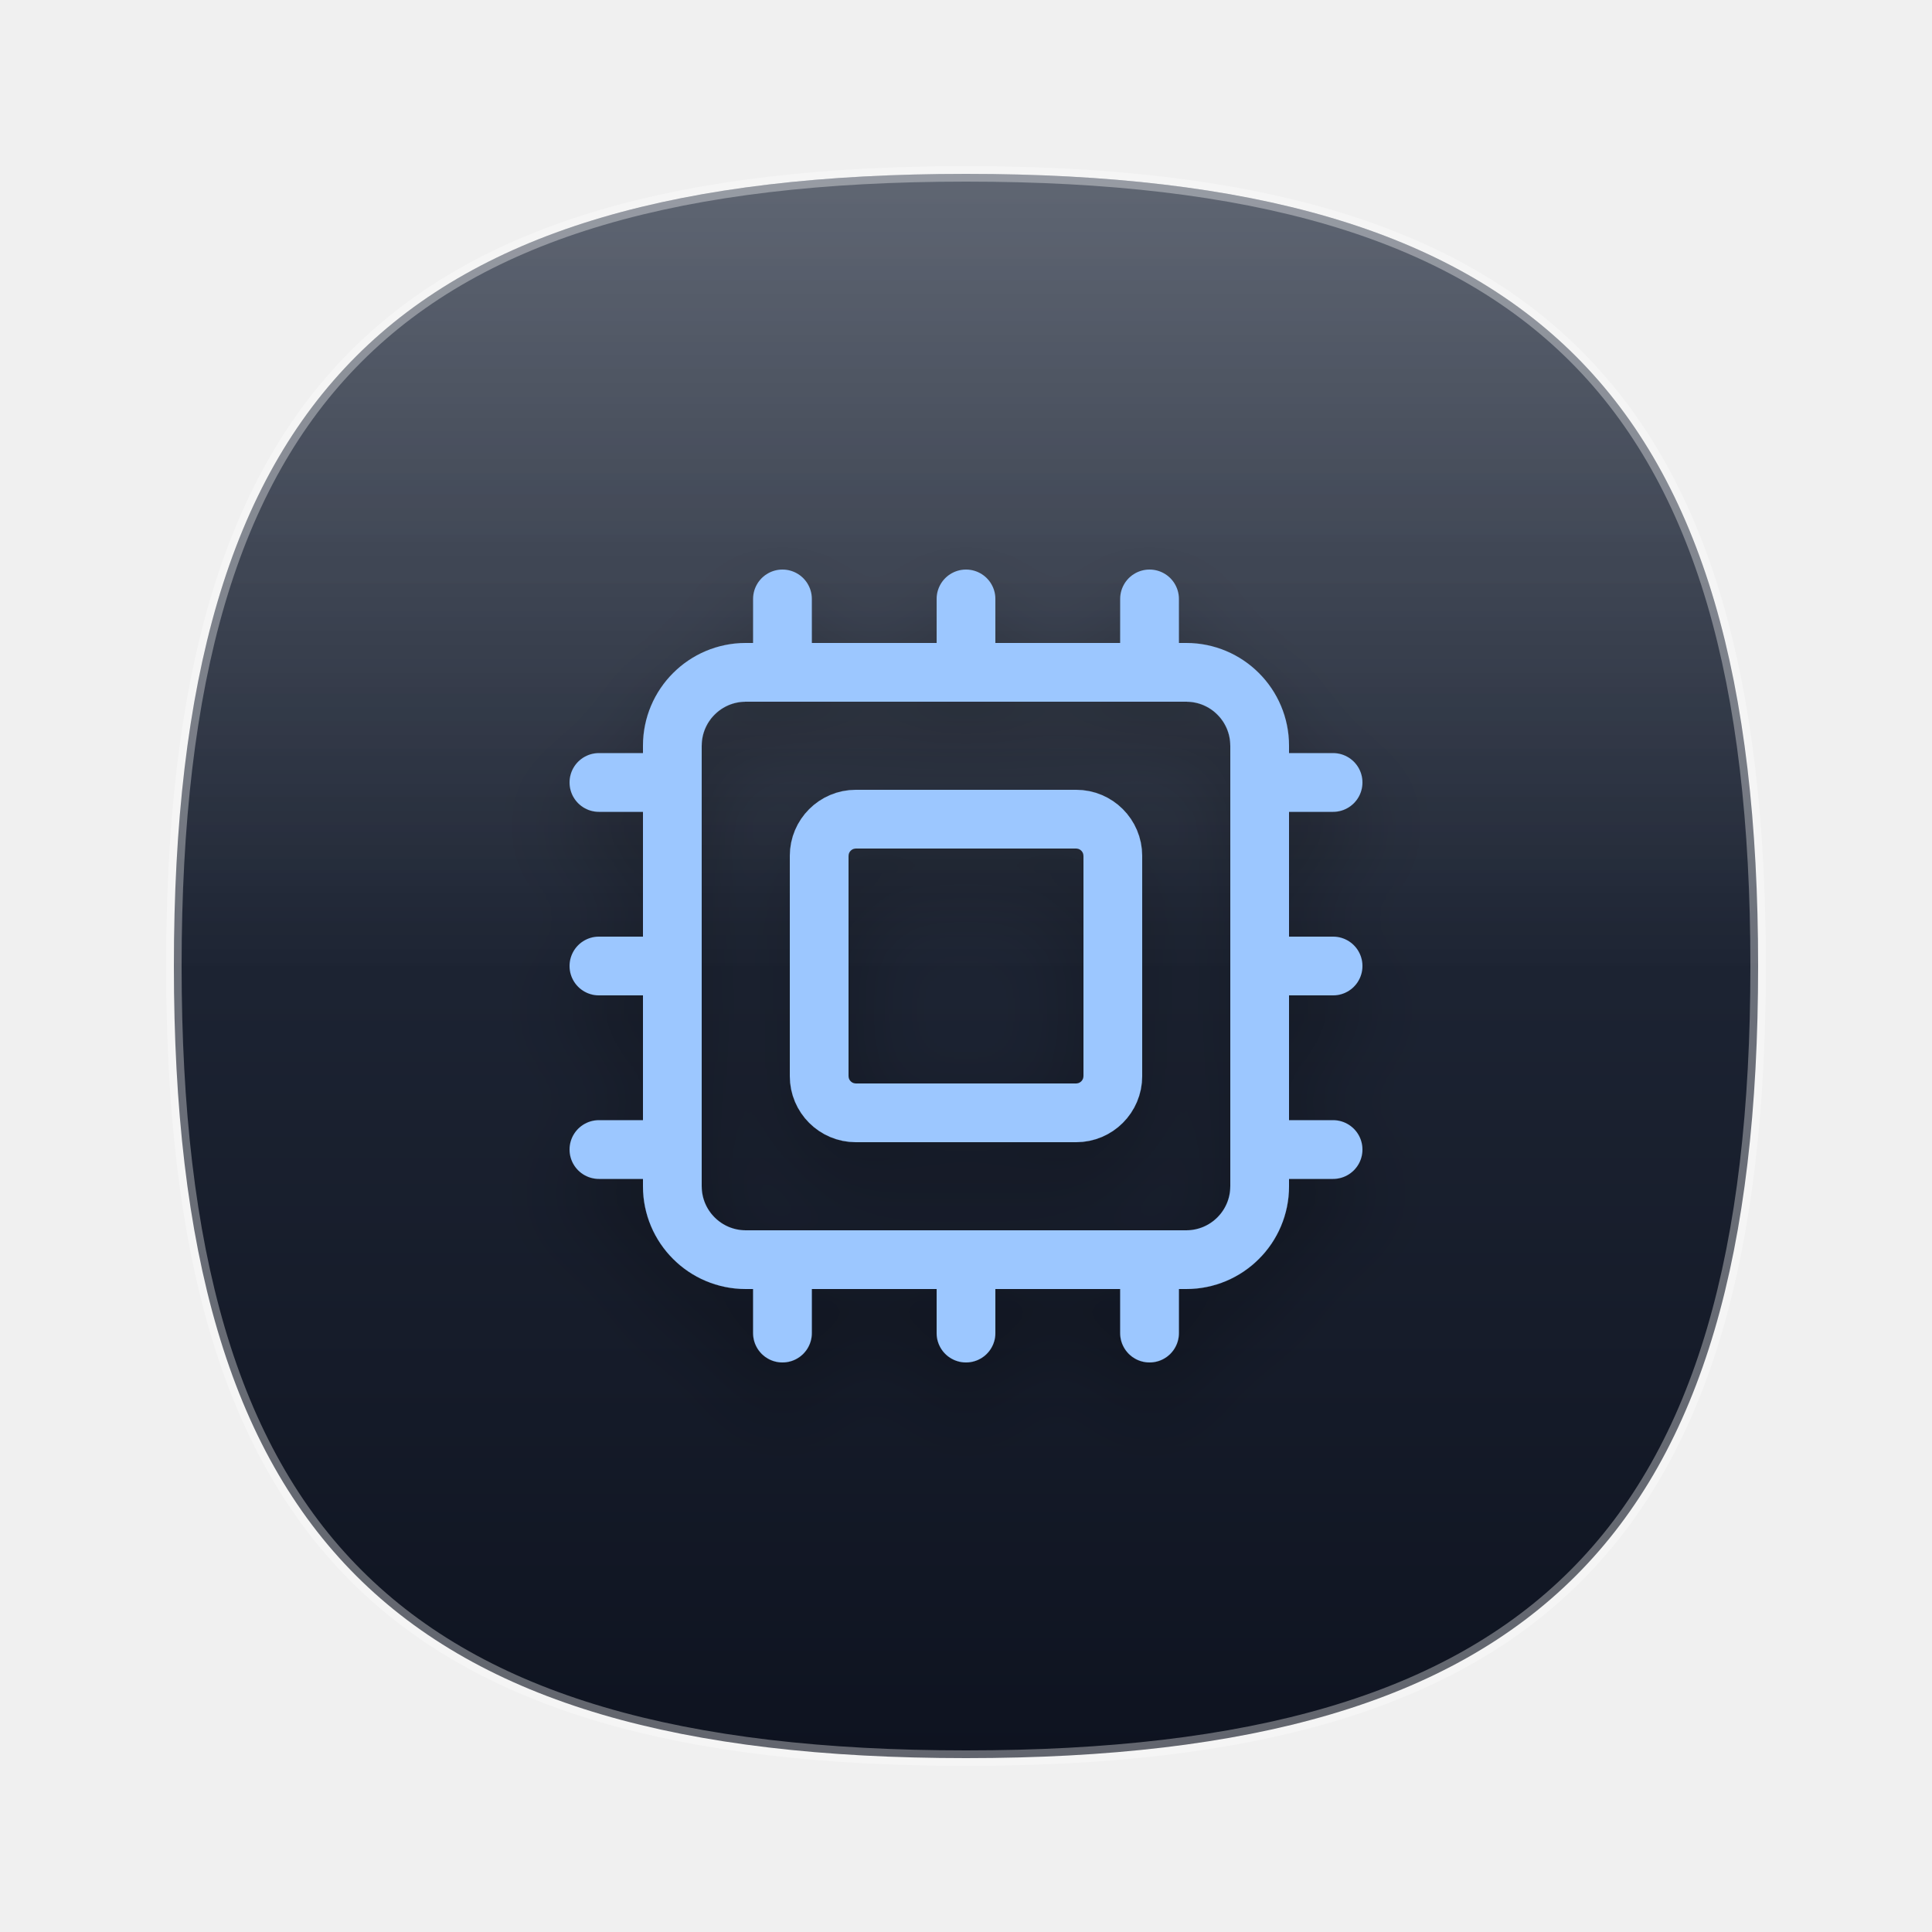
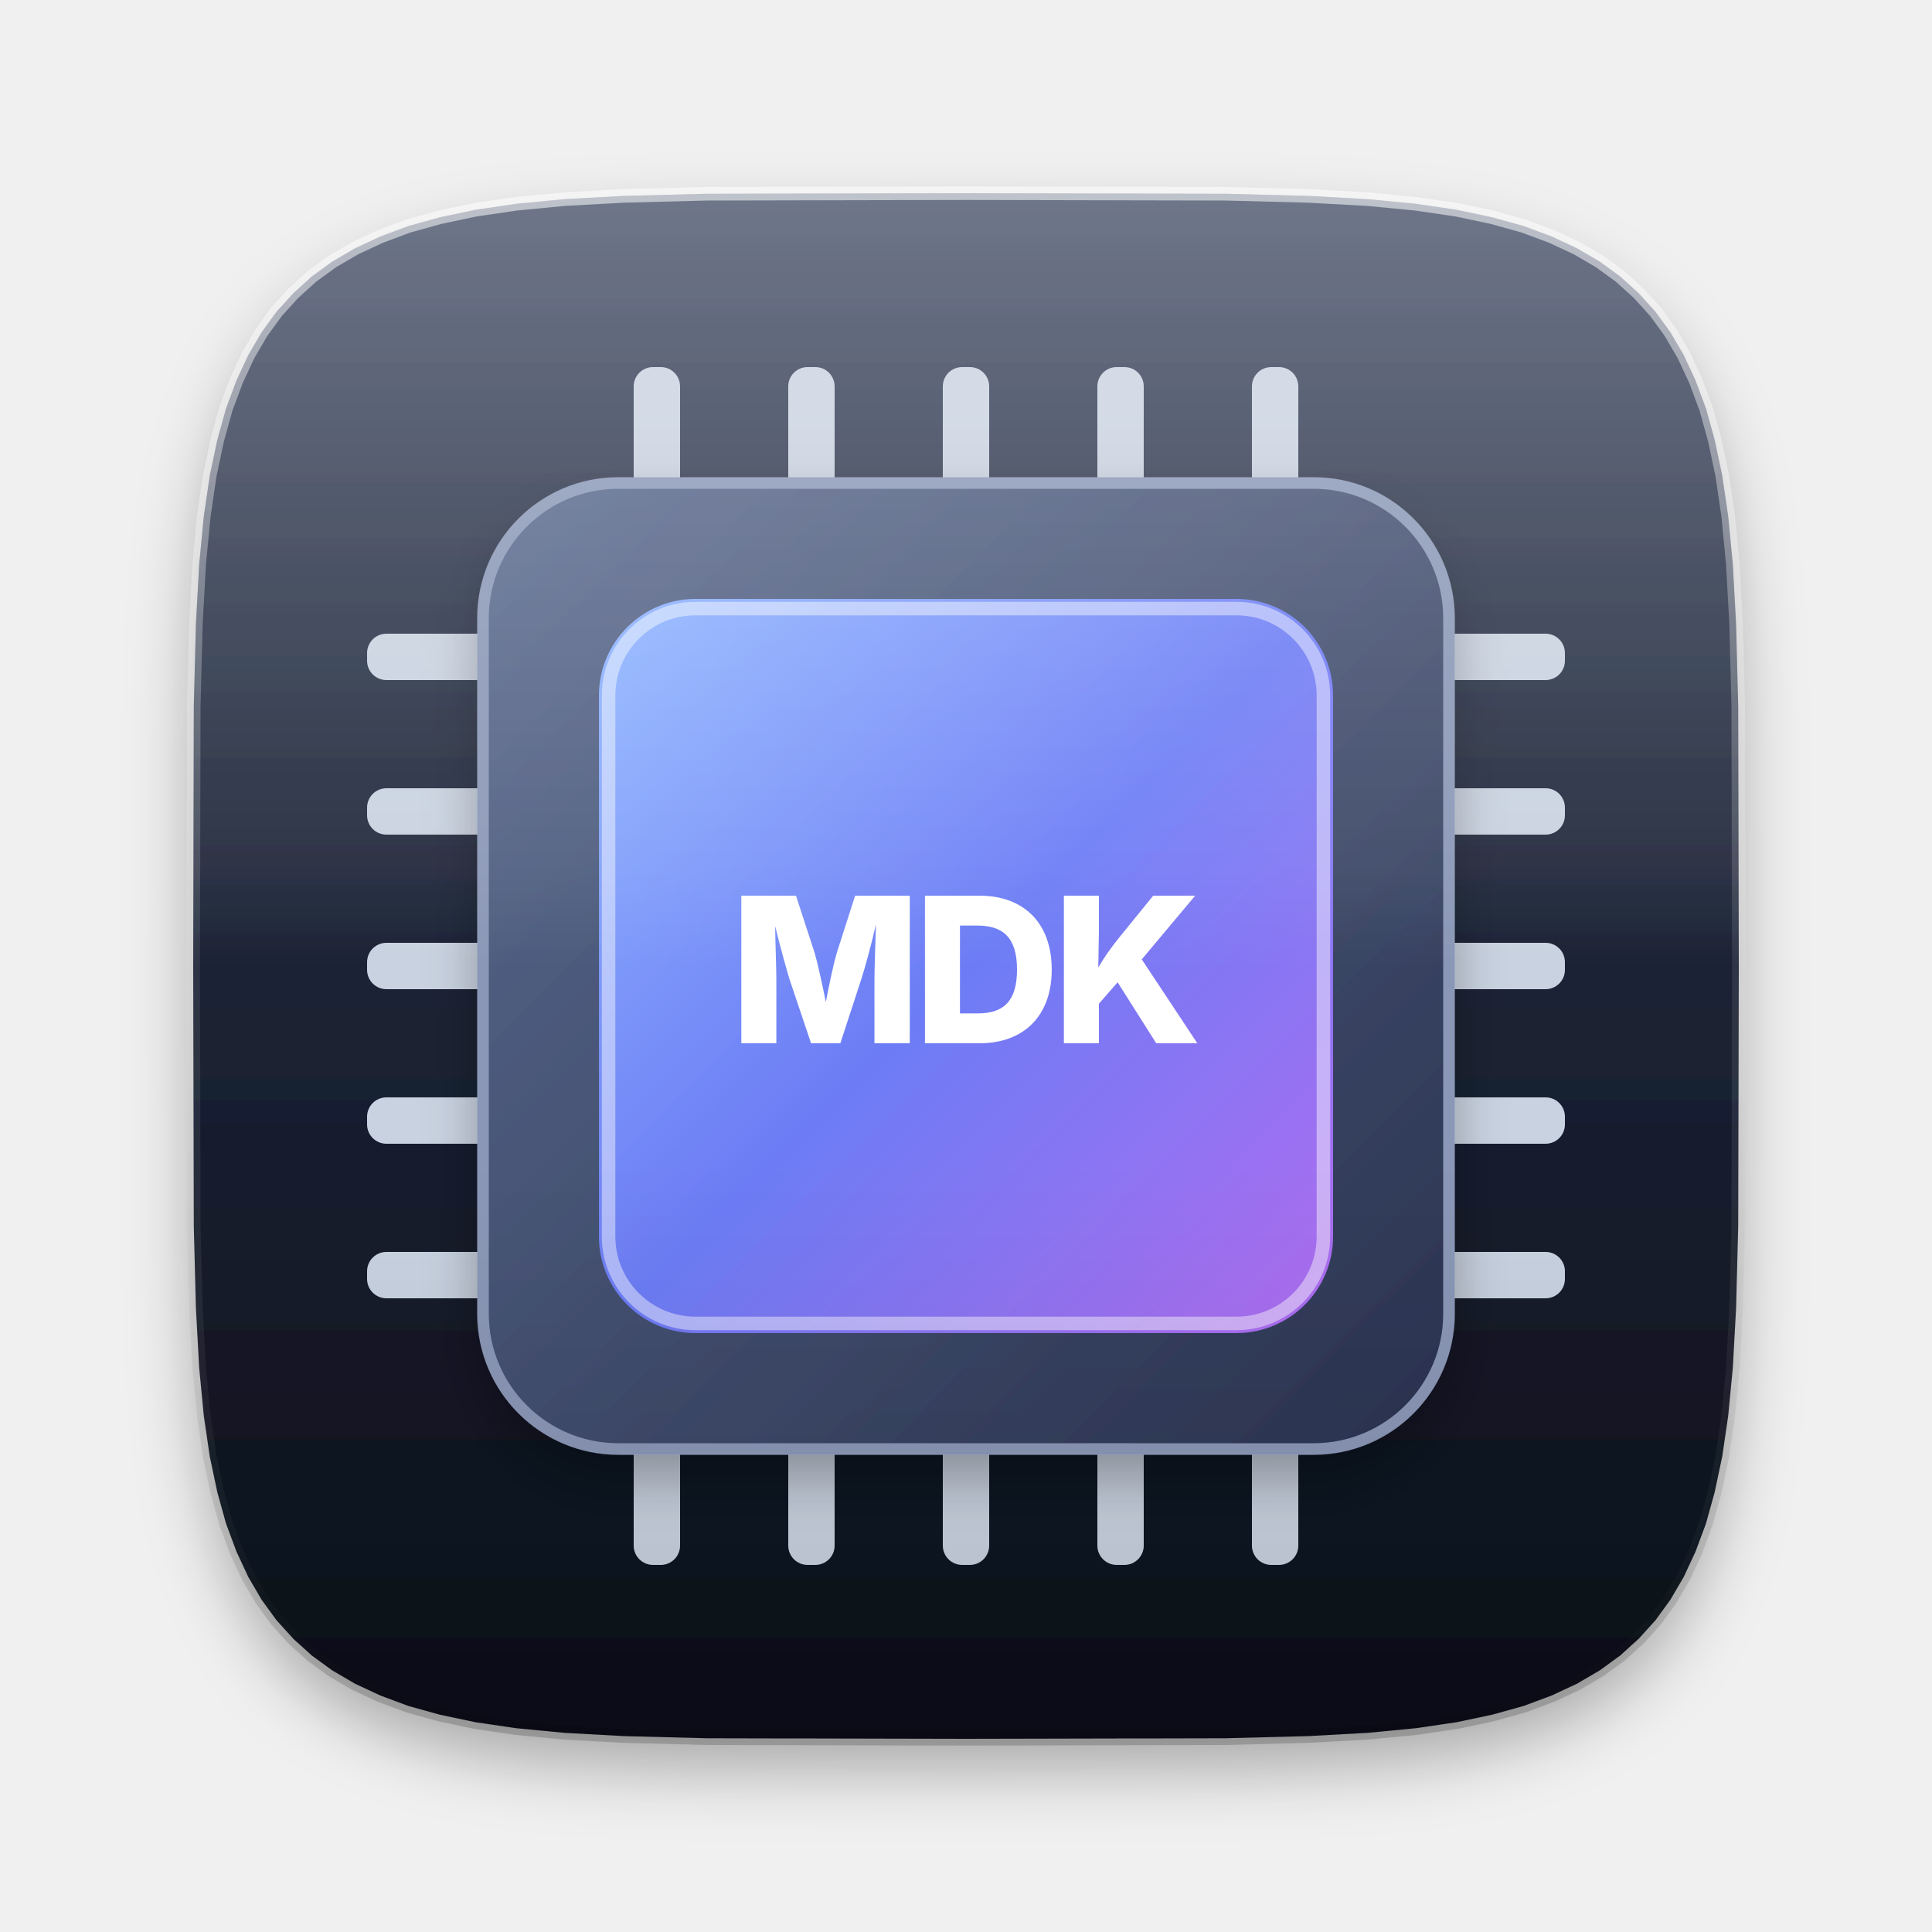
<svg xmlns="http://www.w3.org/2000/svg" viewBox="0 0 100 100">
  <defs>
-     <linearGradient id="bg" x1="0" y1="0" x2="0" y2="1">
-       <stop offset="0" stop-color="#2B3445" />
-       <stop offset="1" stop-color="#0E1320" />
+     <linearGradient id="body" x1="0" y1="0" x2="0" y2="1">
+       <stop offset="0" stop-color="#3B4660" />
+       <stop offset="0.5" stop-color="#1C2335" />
+       <stop offset="1" stop-color="#0B0F1A" />
    </linearGradient>
-     <linearGradient id="hl" x1="0" y1="0" x2="0" y2="1">
-       <stop offset="0" stop-color="#fff" stop-opacity=".45" />
-       <stop offset=".5" stop-color="#fff" stop-opacity="0" />
+     <linearGradient id="sheen" x1="0" y1="0" x2="0" y2="1">
+       <stop offset="0" stop-color="#fff" stop-opacity="0.32" />
+       <stop offset="0.45" stop-color="#fff" stop-opacity="0.06" />
+       <stop offset="0.5" stop-color="#fff" stop-opacity="0" />
    </linearGradient>
-     <filter id="sh" x="-20%" y="-20%" width="140%" height="140%">
-       <feDropShadow dx="0" dy="1.2" stdDeviation="1.2" flood-opacity=".28" />
+     <linearGradient id="shade" x1="0" y1="0" x2="0" y2="1">
+       <stop offset="0.6" stop-color="#000" stop-opacity="0" />
+       <stop offset="1" stop-color="#000" stop-opacity="0.14" />
+     </linearGradient>
+     <linearGradient id="rim" x1="0" y1="0" x2="0" y2="1">
+       <stop offset="0" stop-color="#fff" stop-opacity="0.55" />
+       <stop offset="0.5" stop-color="#fff" stop-opacity="0.08" />
+       <stop offset="1" stop-color="#000" stop-opacity="0.18" />
+     </linearGradient>
+     <filter id="drop" x="-20%" y="-20%" width="140%" height="145%">
+       <feDropShadow dx="0" dy="1.6" stdDeviation="1.7" flood-color="#000" flood-opacity=".3" />
    </filter>
+     <clipPath id="clip">
+       <path d="M90.00 50.00L89.97 63.44L89.86 67.71L89.69 70.80L89.45 73.29L89.14 75.40L88.75 77.24L88.30 78.86L87.76 80.31L87.15 81.62L86.46 82.80L85.69 83.86L84.82 84.82L83.86 85.69L82.80 86.46L81.62 87.15L80.31 87.76L78.86 88.30L77.24 88.75L75.40 89.14L73.29 89.45L70.80 89.69L67.71 89.86L63.44 89.97L50.00 90.00L36.56 89.97L32.29 89.86L29.20 89.69L26.71 89.45L24.60 89.14L22.76 88.75L21.14 88.30L19.69 87.76L18.38 87.15L17.20 86.46L16.14 85.69L15.18 84.82L14.31 83.86L13.54 82.80L12.85 81.62L12.24 80.31L11.70 78.86L11.25 77.24L10.86 75.40L10.55 73.29L10.31 70.80L10.14 67.71L10.03 63.44L10.00 50.00L10.03 36.56L10.14 32.29L10.31 29.20L10.55 26.71L10.86 24.60L11.25 22.76L11.70 21.14L12.24 19.69L12.85 18.38L13.54 17.20L14.31 16.14L15.18 15.18L16.14 14.31L17.20 13.54L18.38 12.85L19.69 12.24L21.14 11.70L22.76 11.25L24.60 10.86L26.71 10.55L29.20 10.31L32.29 10.14L36.56 10.03L50.00 10.00L63.44 10.03L67.71 10.14L70.80 10.31L73.29 10.55L75.40 10.86L77.24 11.25L78.86 11.70L80.31 12.24L81.62 12.85L82.80 13.54L83.86 14.31L84.82 15.18L85.69 16.14L86.46 17.20L87.15 18.38L87.76 19.69L88.30 21.14L88.75 22.76L89.14 24.60L89.45 26.71L89.69 29.20L89.86 32.29L89.97 36.56Z" />
+     </clipPath>
+     <filter id="art" x="-30%" y="-30%" width="160%" height="160%">
+       <feDropShadow dx="0" dy="1.2" stdDeviation="1.3" flood-color="#000" flood-opacity="0.28" />
+     </filter>
+     <filter id="art-soft" x="-30%" y="-30%" width="160%" height="160%">
+       <feDropShadow dx="0" dy="0.6" stdDeviation="0.6" flood-color="#000" flood-opacity="0.22" />
+     </filter>
+     <linearGradient id="die" x1="0" y1="0" x2="1" y2="1">
+       <stop offset="0" stop-color="#5B6B8F" />
+       <stop offset="1" stop-color="#2A3350" />
+     </linearGradient>
+     <linearGradient id="face" x1="0" y1="0" x2="1" y2="1">
+       <stop offset="0" stop-color="#8FB6FF" />
+       <stop offset="0.5" stop-color="#6C7CF5" />
+       <stop offset="1" stop-color="#B06CF0" />
+     </linearGradient>
  </defs>
-   <path d="M50 9C79.5 9 91 20.5 91 50S79.5 91 50 91 9 79.5 9 50 20.5 9 50 9Z" fill="url(#bg)" />
-   <path d="M50 9C79.5 9 91 20.5 91 50S79.5 91 50 91 9 79.5 9 50 20.5 9 50 9Z" fill="url(#hl)" opacity=".55" />
-   <path d="M50 9C79.5 9 91 20.5 91 50S79.5 91 50 91 9 79.5 9 50 20.5 9 50 9Z" fill="none" stroke="#fff" stroke-opacity=".35" stroke-width=".8" />
-   <g transform="translate(27.2 27.2) scale(1.9)" fill="none" stroke="#9CC7FF" stroke-width="1.6" stroke-linecap="round" stroke-linejoin="round" filter="url(#sh)">
-     <path d="M12 20v2" />
-     <path d="M12 2v2" />
-     <path d="M17 20v2" />
-     <path d="M17 2v2" />
-     <path d="M2 12h2" />
-     <path d="M2 17h2" />
-     <path d="M2 7h2" />
-     <path d="M20 12h2" />
-     <path d="M20 17h2" />
-     <path d="M20 7h2" />
-     <path d="M7 20v2" />
-     <path d="M7 2v2" />
-     <rect x="4" y="4" width="16" height="16" rx="2" />
-     <rect x="8" y="8" width="8" height="8" rx="1" />
+   <path d="M90.00 50.00L89.97 63.44L89.86 67.71L89.69 70.80L89.45 73.29L89.14 75.40L88.75 77.24L88.30 78.86L87.76 80.31L87.15 81.62L86.46 82.80L85.69 83.86L84.82 84.82L83.86 85.69L82.80 86.46L81.62 87.15L80.31 87.76L78.86 88.30L77.24 88.75L75.40 89.14L73.29 89.45L70.80 89.69L67.71 89.86L63.44 89.97L50.00 90.00L36.56 89.97L32.29 89.86L29.20 89.69L26.71 89.45L24.60 89.14L22.76 88.75L21.14 88.30L19.69 87.76L18.38 87.15L17.20 86.46L16.14 85.69L15.18 84.82L14.31 83.86L13.54 82.80L12.85 81.62L12.24 80.31L11.70 78.86L11.25 77.24L10.86 75.40L10.55 73.29L10.31 70.80L10.14 67.71L10.03 63.44L10.00 50.00L10.03 36.56L10.14 32.29L10.31 29.20L10.55 26.71L10.86 24.60L11.25 22.76L11.70 21.14L12.24 19.69L12.85 18.38L13.54 17.20L14.31 16.14L15.18 15.18L16.14 14.31L17.20 13.54L18.38 12.85L19.69 12.24L21.14 11.70L22.76 11.25L24.60 10.86L26.71 10.55L29.20 10.31L32.29 10.14L36.56 10.03L50.00 10.00L63.44 10.03L67.71 10.14L70.80 10.31L73.29 10.55L75.40 10.86L77.24 11.25L78.86 11.70L80.31 12.24L81.62 12.85L82.80 13.54L83.86 14.31L84.82 15.18L85.69 16.14L86.46 17.20L87.15 18.38L87.76 19.69L88.30 21.14L88.75 22.76L89.14 24.60L89.45 26.71L89.69 29.20L89.86 32.29L89.97 36.56Z" fill="url(#body)" filter="url(#drop)" />
+   <g clip-path="url(#clip)">
+     <rect x="32.8" y="19" width="2.4" height="8" rx="1" fill="#C9D2E0" />
+     <rect x="32.8" y="73" width="2.4" height="8" rx="1" fill="#C9D2E0" />
+     <rect x="19" y="32.8" width="8" height="2.4" rx="1" fill="#C9D2E0" />
+     <rect x="73" y="32.8" width="8" height="2.4" rx="1" fill="#C9D2E0" />
+     <rect x="40.8" y="19" width="2.4" height="8" rx="1" fill="#C9D2E0" />
+     <rect x="40.8" y="73" width="2.4" height="8" rx="1" fill="#C9D2E0" />
+     <rect x="19" y="40.8" width="8" height="2.4" rx="1" fill="#C9D2E0" />
+     <rect x="73" y="40.8" width="8" height="2.4" rx="1" fill="#C9D2E0" />
+     <rect x="48.8" y="19" width="2.4" height="8" rx="1" fill="#C9D2E0" />
+     <rect x="48.8" y="73" width="2.4" height="8" rx="1" fill="#C9D2E0" />
+     <rect x="19" y="48.8" width="8" height="2.4" rx="1" fill="#C9D2E0" />
+     <rect x="73" y="48.8" width="8" height="2.4" rx="1" fill="#C9D2E0" />
+     <rect x="56.8" y="19" width="2.4" height="8" rx="1" fill="#C9D2E0" />
+     <rect x="56.8" y="73" width="2.4" height="8" rx="1" fill="#C9D2E0" />
+     <rect x="19" y="56.8" width="8" height="2.4" rx="1" fill="#C9D2E0" />
+     <rect x="73" y="56.8" width="8" height="2.4" rx="1" fill="#C9D2E0" />
+     <rect x="64.8" y="19" width="2.4" height="8" rx="1" fill="#C9D2E0" />
+     <rect x="64.8" y="73" width="2.4" height="8" rx="1" fill="#C9D2E0" />
+     <rect x="19" y="64.8" width="8" height="2.4" rx="1" fill="#C9D2E0" />
+     <rect x="73" y="64.8" width="8" height="2.4" rx="1" fill="#C9D2E0" />
+     <g filter="url(#art)">
+       <rect x="25" y="25" width="50" height="50" rx="7" fill="url(#die)" stroke="#8A97B6" stroke-width=".6" />
+       <rect x="31" y="31" width="38" height="38" rx="5" fill="url(#face)" />
+       <rect x="31.5" y="31.5" width="37" height="37" rx="4.5" fill="none" stroke="#fff" stroke-opacity=".45" stroke-width=".7" />
+       <text x="50" y="54" text-anchor="middle" font-family="-apple-system,BlinkMacSystemFont,Inter,'Segoe UI',Roboto,sans-serif" font-size="10.5" font-weight="800" letter-spacing="-.4" fill="#fff">MDK</text>
+     </g>
+     <rect x="0" y="0" width="100" height="100" fill="url(#shade)" />
+     <rect x="0" y="0" width="100" height="100" fill="url(#sheen)" />
  </g>
+   <path d="M90.00 50.00L89.97 63.44L89.86 67.71L89.69 70.80L89.45 73.29L89.14 75.40L88.75 77.24L88.30 78.86L87.76 80.31L87.15 81.62L86.46 82.80L85.69 83.86L84.82 84.82L83.86 85.69L82.80 86.46L81.62 87.15L80.31 87.76L78.86 88.30L77.24 88.75L75.40 89.14L73.29 89.45L70.80 89.69L67.71 89.86L63.44 89.97L50.00 90.00L36.56 89.97L32.29 89.86L29.20 89.69L26.71 89.45L24.60 89.14L22.76 88.75L21.14 88.30L19.69 87.76L18.38 87.15L17.20 86.46L16.14 85.69L15.18 84.82L14.31 83.86L13.54 82.80L12.85 81.62L12.24 80.31L11.70 78.86L11.25 77.24L10.86 75.40L10.55 73.29L10.31 70.80L10.14 67.71L10.03 63.44L10.00 50.00L10.03 36.56L10.14 32.29L10.31 29.20L10.55 26.71L10.86 24.60L11.25 22.76L11.70 21.14L12.24 19.69L12.85 18.38L13.54 17.20L14.31 16.14L15.18 15.18L16.14 14.31L17.20 13.54L18.38 12.85L19.69 12.24L21.14 11.70L22.76 11.25L24.60 10.86L26.71 10.55L29.20 10.31L32.29 10.14L36.56 10.03L50.00 10.00L63.44 10.03L67.71 10.14L70.80 10.31L73.29 10.55L75.40 10.86L77.24 11.25L78.86 11.70L80.31 12.24L81.62 12.85L82.80 13.54L83.86 14.31L84.82 15.18L85.69 16.14L86.46 17.20L87.15 18.38L87.76 19.69L88.30 21.14L88.75 22.76L89.14 24.60L89.45 26.71L89.69 29.20L89.86 32.29L89.97 36.56Z" fill="none" stroke="url(#rim)" stroke-width=".7" />
</svg>
